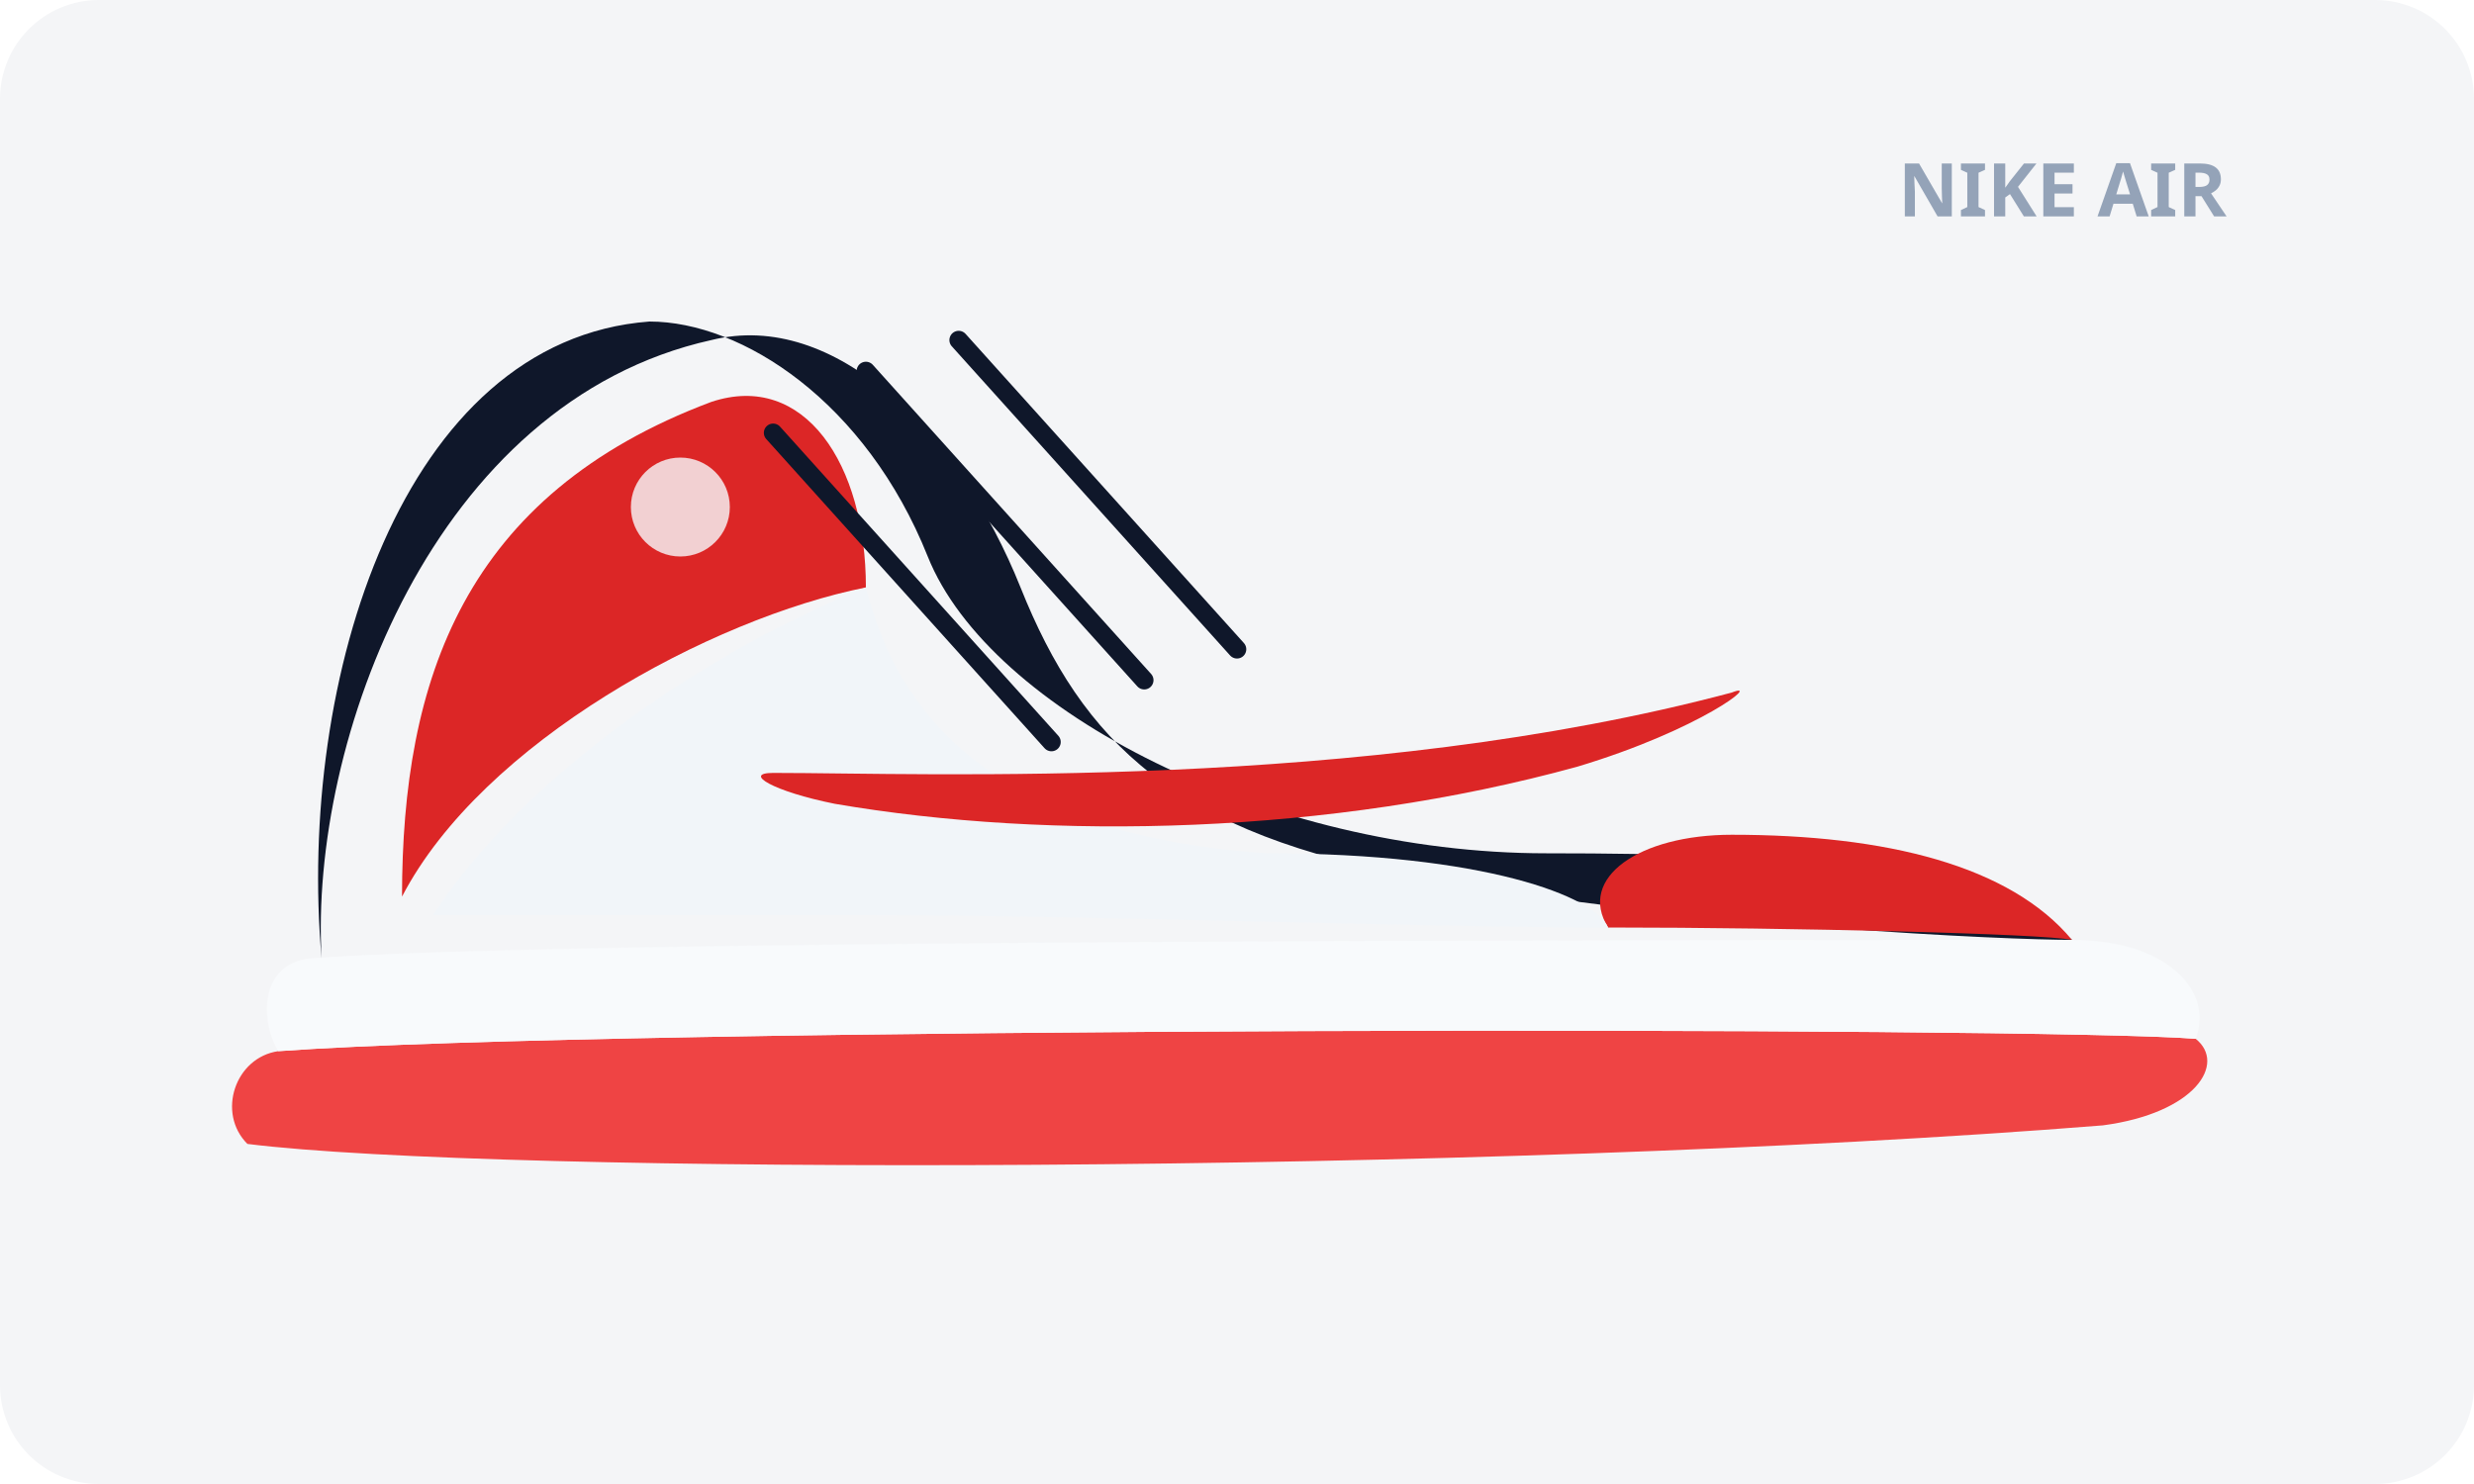
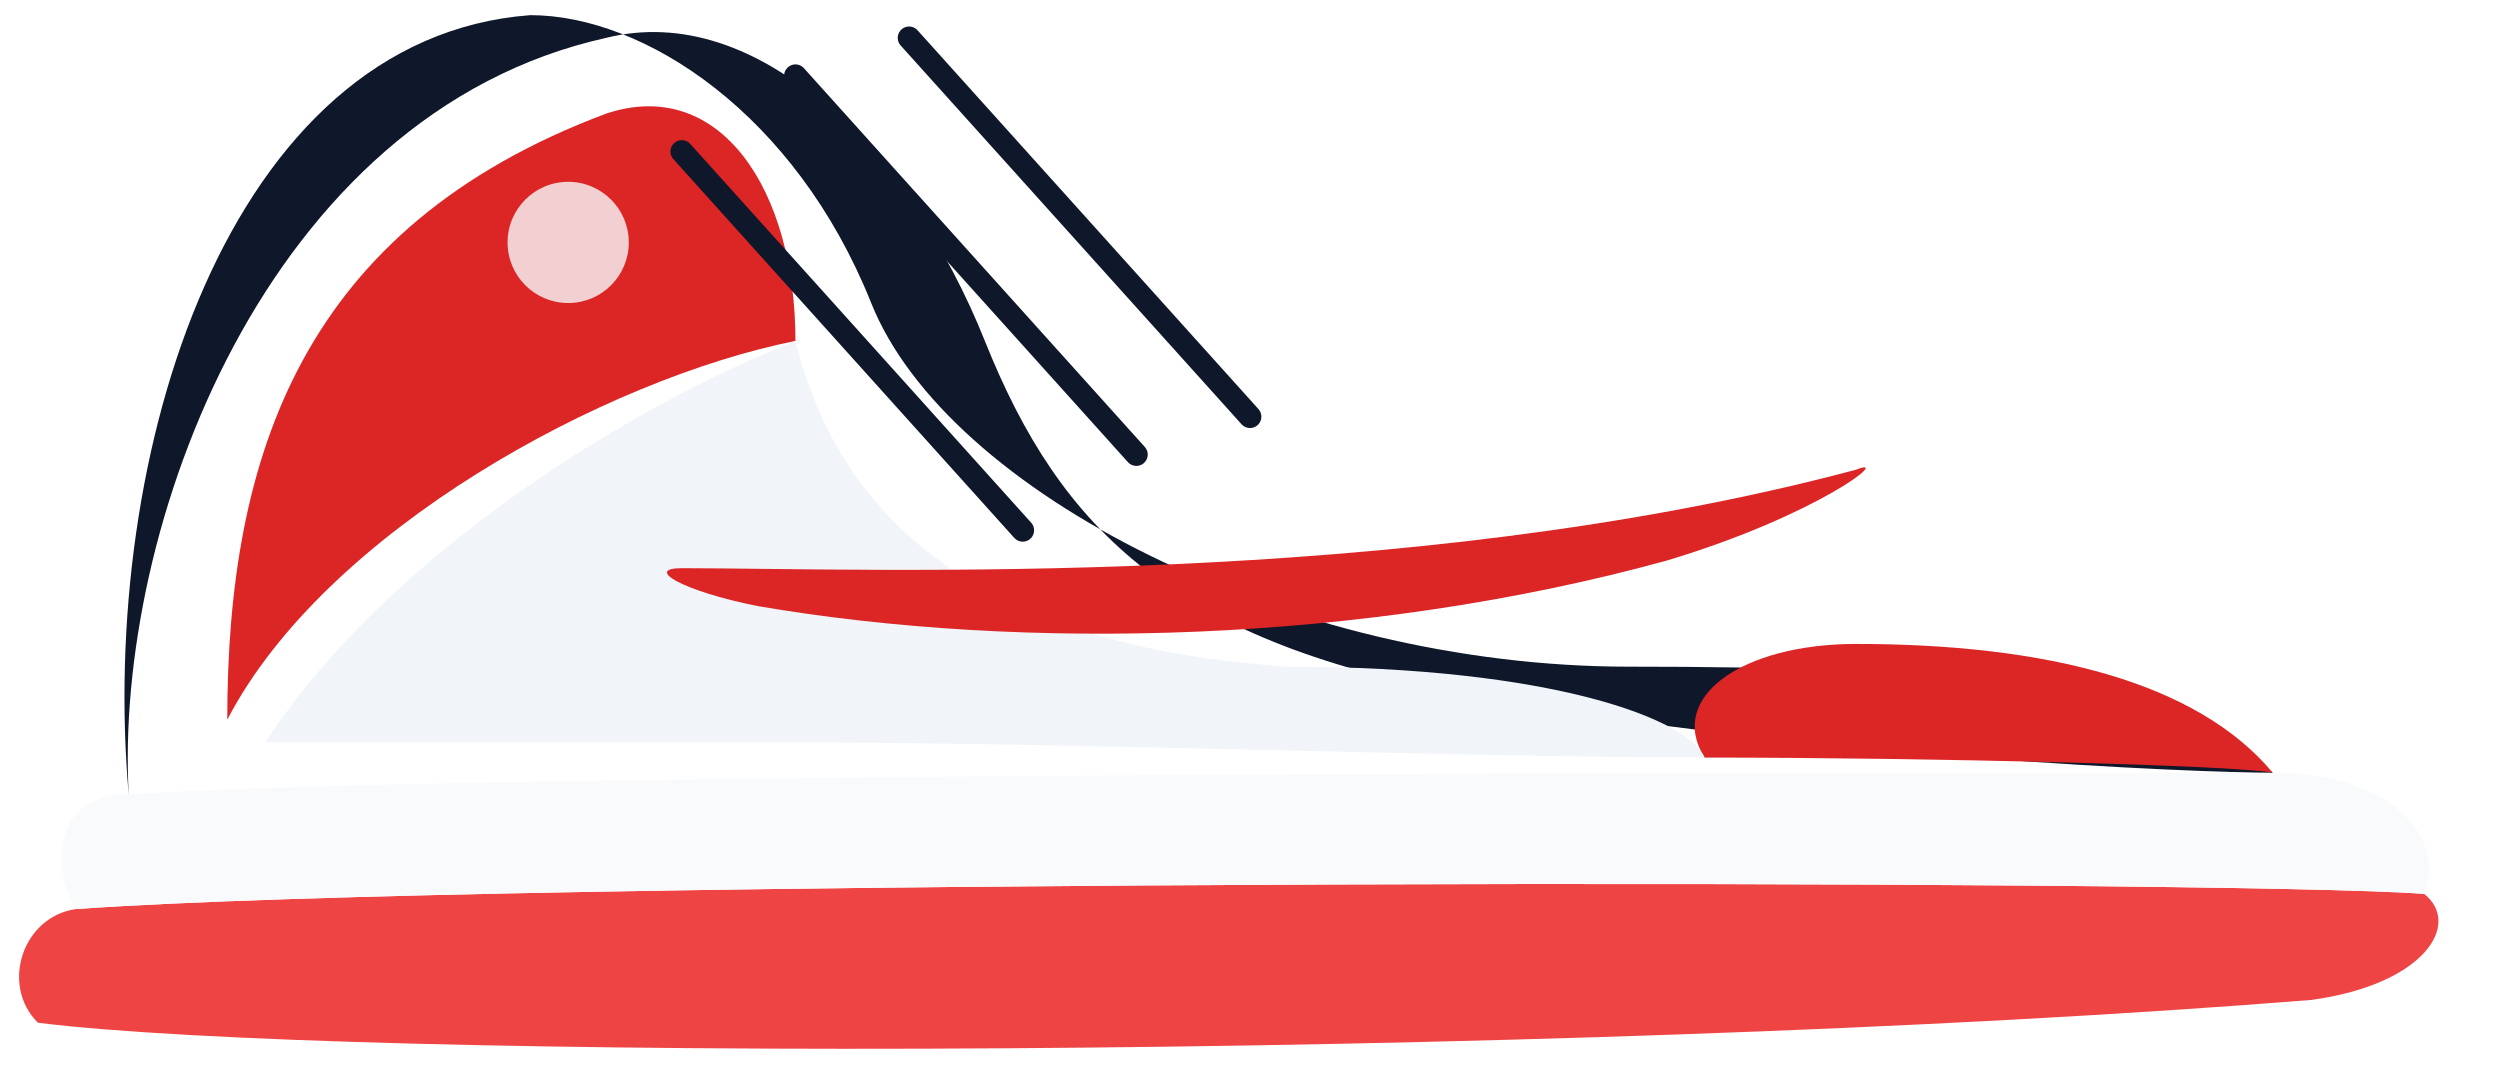
- <svg xmlns="http://www.w3.org/2000/svg" viewBox="0 0 400 240" fill="none">
-   <rect width="400" height="240" rx="16" fill="#f4f5f7" />
+ <svg xmlns="http://www.w3.org/2000/svg" viewBox="35 50 330 142" fill="none">
  <path d="M40 185 C80 190, 240 190, 340 182 C355 180, 360 172, 355 168 C330 166, 100 166, 45 170 C38 171, 35 180, 40 185 Z" fill="#ef4444" />
  <path d="M45 170 C100 166, 330 166, 355 168 C358 160, 350 152, 335 152 C260 152, 90 152, 50 155 C42 156, 42 165, 45 170 Z" fill="#f8fafc" />
  <path d="M52 155 C50 120, 70 65, 115 55 C135 50, 155 70, 165 95 C175 120, 190 135, 230 142 C275 150, 325 152, 335 152 C320 140, 290 138, 250 138 C205 138, 160 115, 150 90 C140 65, 120 52, 105 52 C65 55, 48 110, 52 155 Z" fill="#0f172a" />
  <path d="M65 145 C65 110, 75 80, 115 65 C130 60, 140 75, 140 95 C115 100, 78 120, 65 145 Z" fill="#dc2626" />
  <path d="M260 150 C290 150, 330 151, 335 152 C325 140, 305 135, 280 135 C265 135, 255 142, 260 150 Z" fill="#dc2626" />
  <path d="M140 95 C145 115, 160 135, 205 138 C240 138, 258 145, 260 150 C230 150, 175 148, 140 148 C115 148, 80 148, 70 148 C85 125, 115 105, 140 95 Z" fill="#f1f5f9" />
  <path d="M125 125 C150 125, 220 128, 280 112 C285 110, 275 118, 255 124 C215 135, 170 136, 135 130 C125 128, 120 125, 125 125 Z" fill="#dc2626" />
  <path d="M125 70 L170 120 M140 60 L185 110 M155 55 L200 105" stroke="#0f172a" stroke-width="3" stroke-linecap="round" />
  <circle cx="110" cy="82" r="8" fill="#f8fafc" opacity="0.8" />
-   <text x="360" y="35" fill="#94a3b8" font-family="system-ui" font-size="12" font-weight="bold" text-anchor="end">NIKE AIR</text>
</svg>
